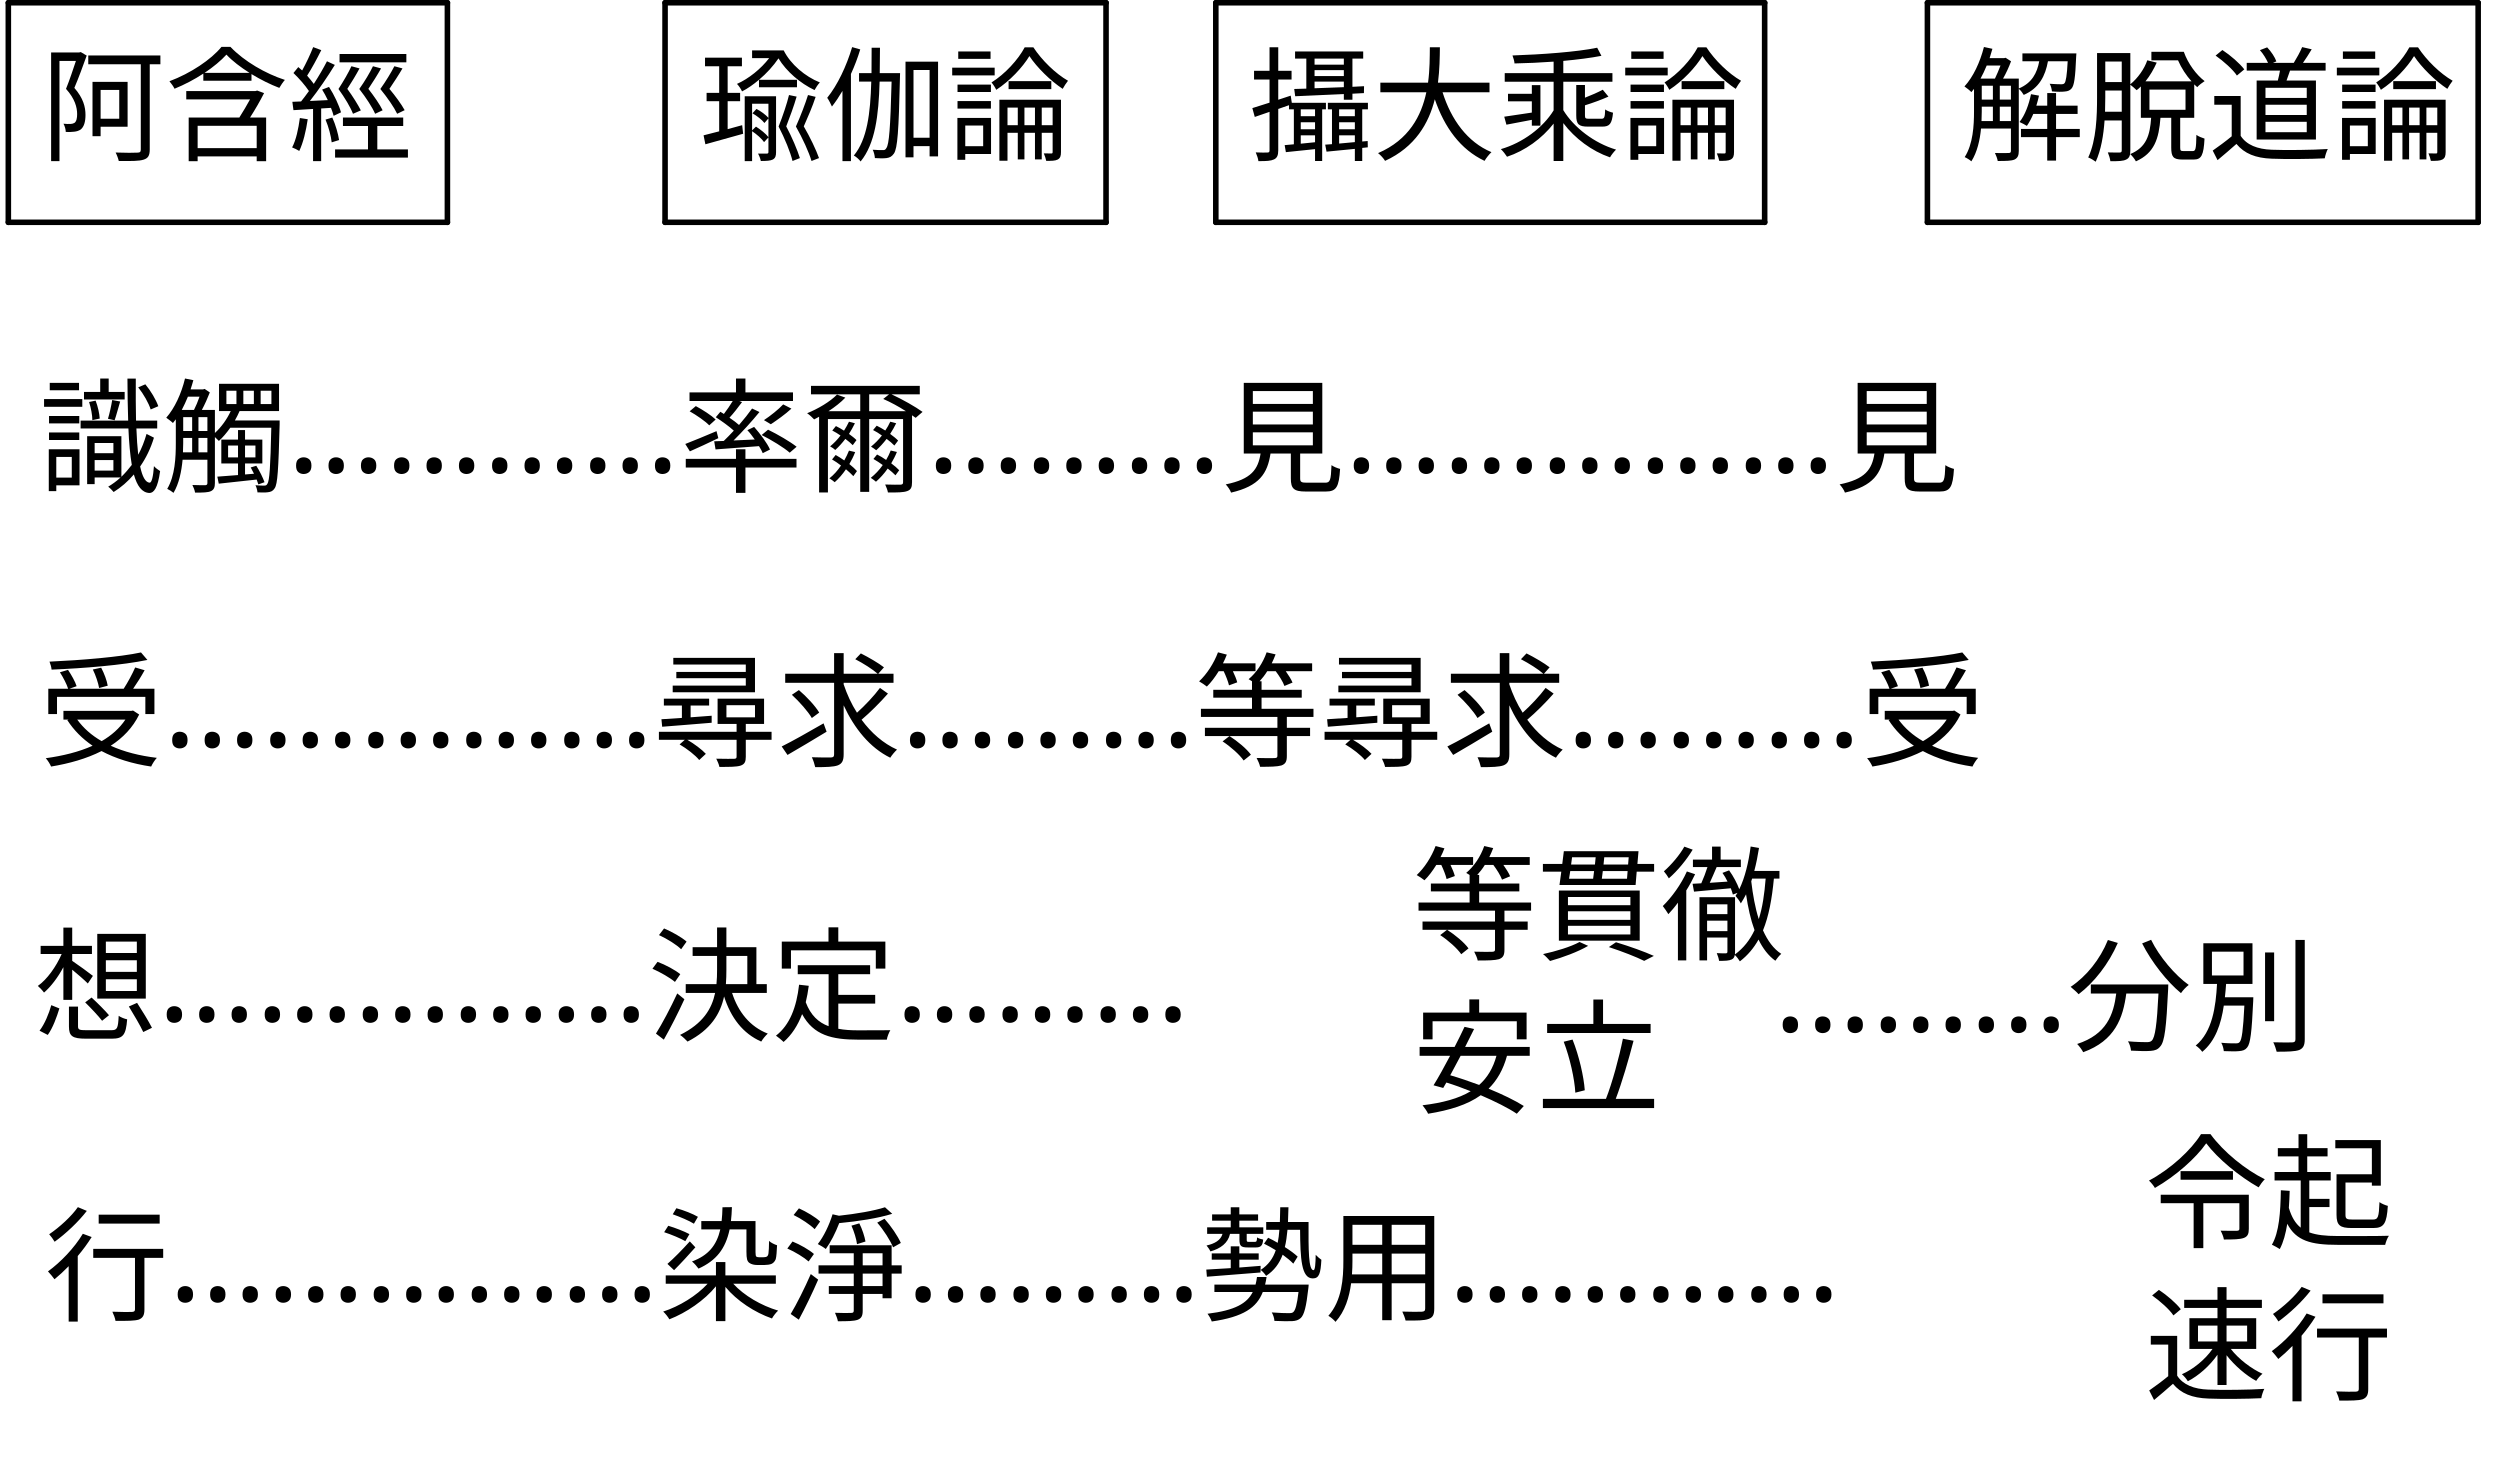
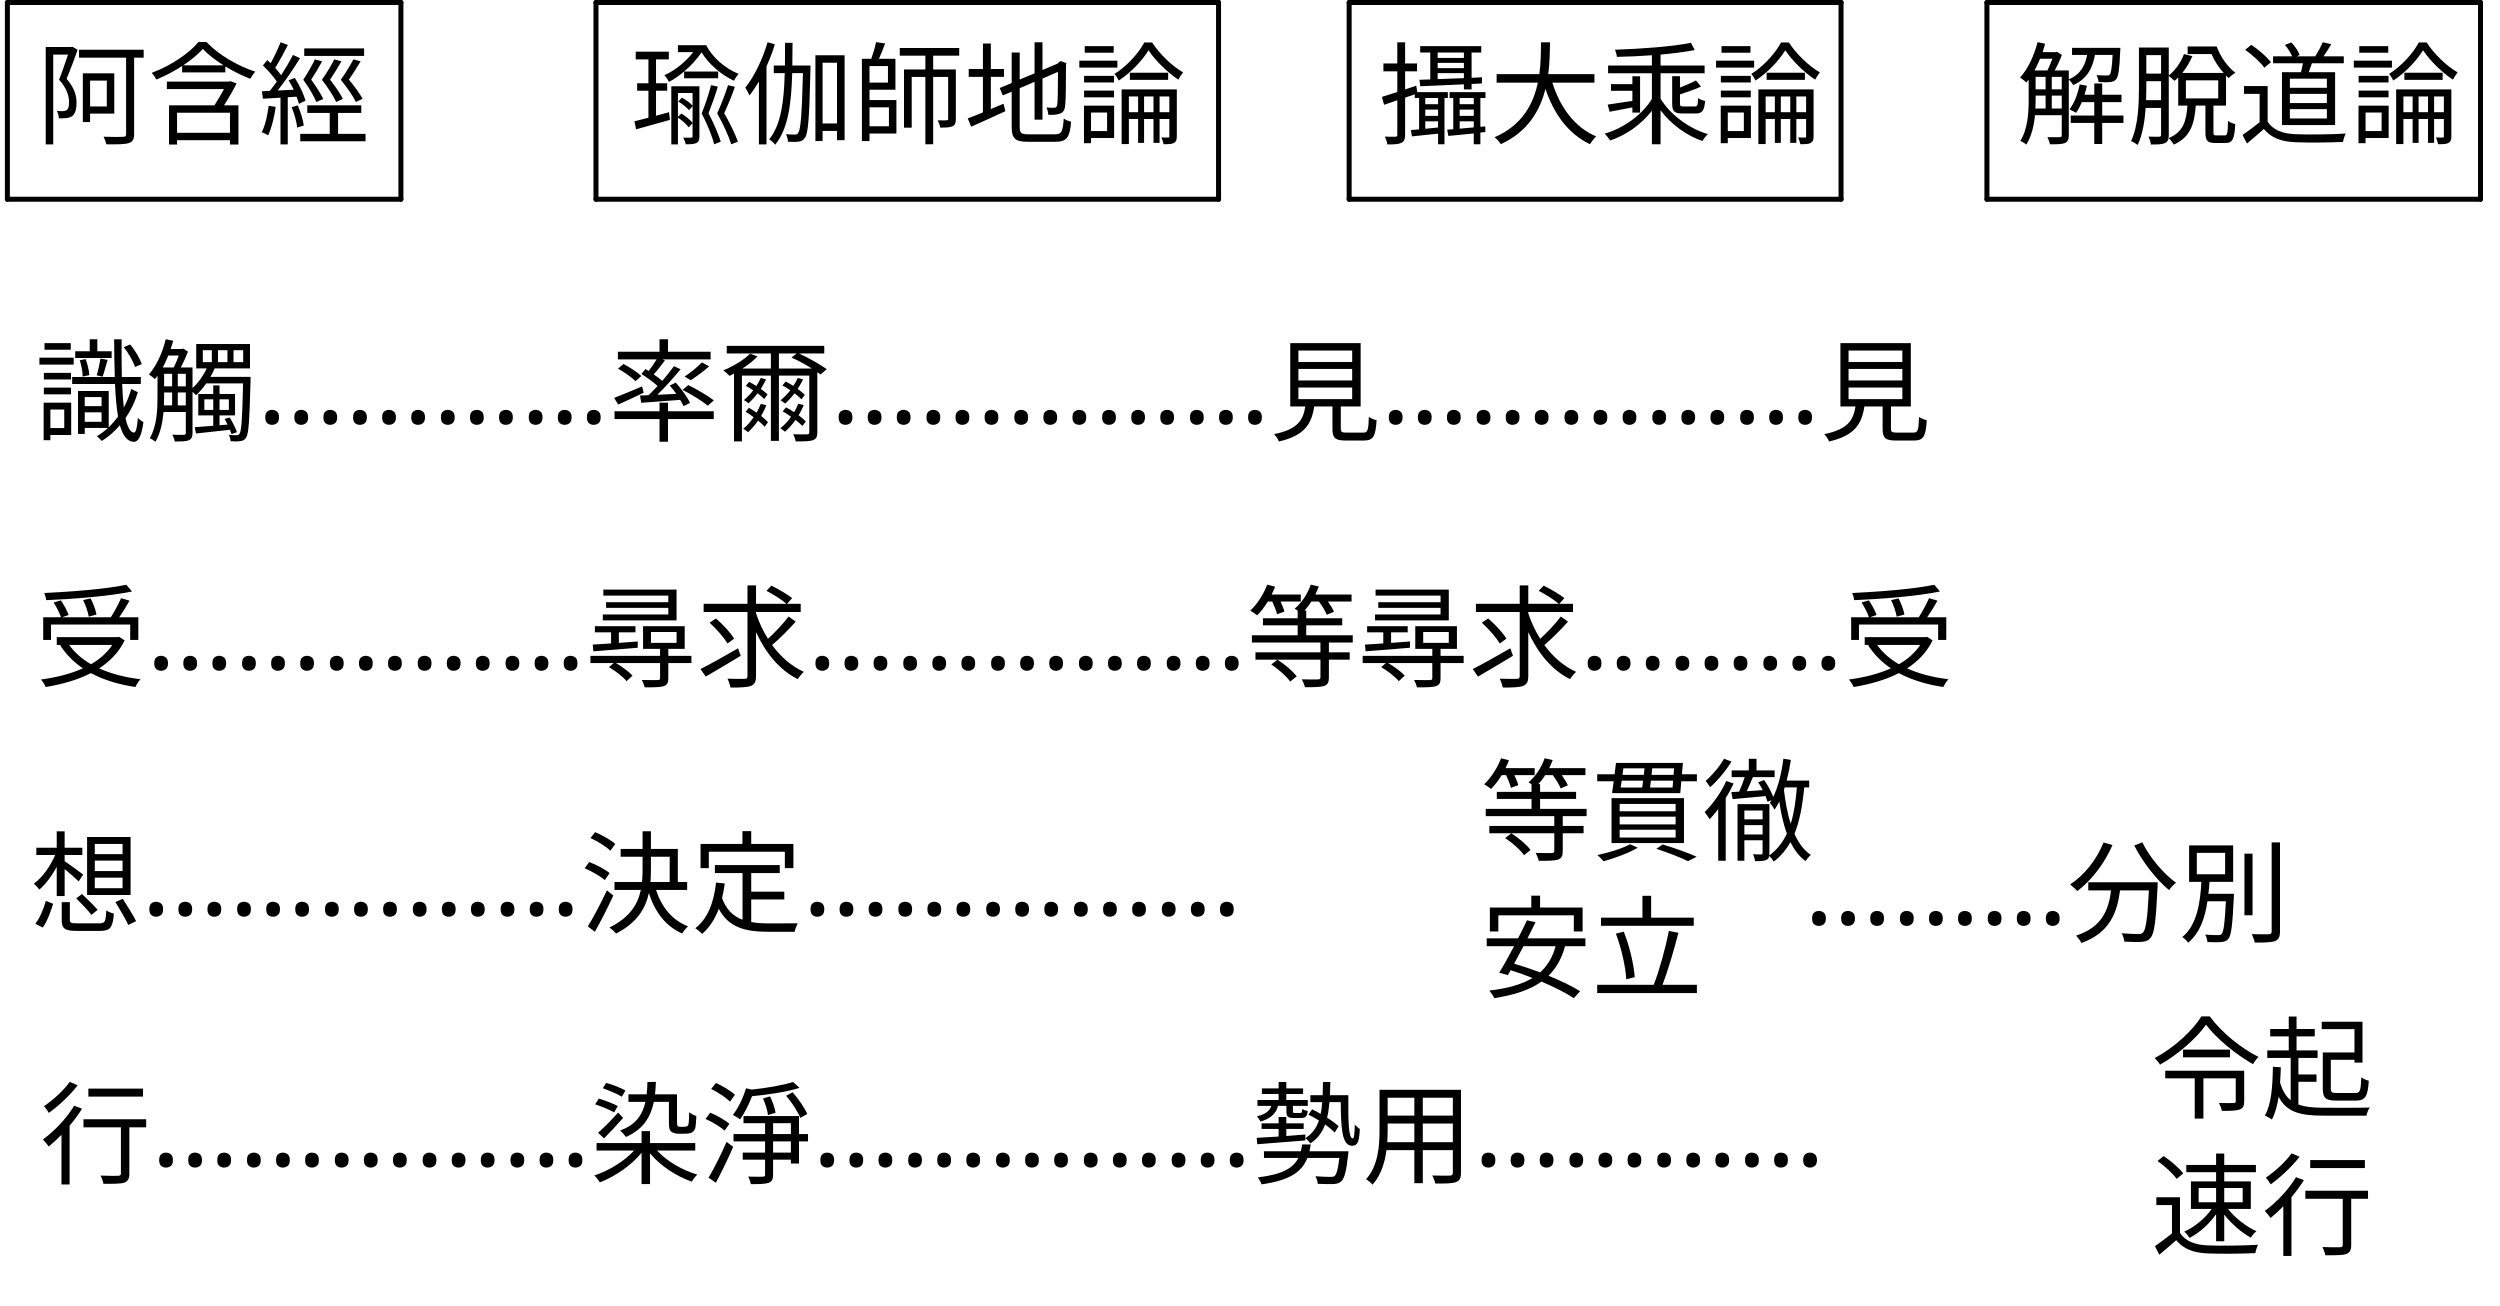
- <svg xmlns="http://www.w3.org/2000/svg" width="4.483in" height="2.612in" viewBox="0 0 322.771 188.074" xml:space="preserve" color-interpolation-filters="sRGB" class="st5">
+ <svg xmlns="http://www.w3.org/2000/svg" width="5.002in" height="2.612in" viewBox="0 0 360.171 188.074" xml:space="preserve" color-interpolation-filters="sRGB" class="st5">
  <style type="text/css">
	
		.st1 {fill:none;stroke:none;stroke-linecap:round;stroke-linejoin:round;stroke-width:0.72}
		.st2 {fill:#000000;font-family:新細明體;font-size:1.333em}
		.st3 {font-size:1em}
		.st4 {stroke:#000000;stroke-linecap:round;stroke-linejoin:round;stroke-width:0.72}
		.st5 {fill:none;fill-rule:evenodd;font-size:12px;overflow:visible;stroke-linecap:square;stroke-miterlimit:3}
	
	</style>
  <g>
-     <g id="group37-1" transform="translate(0.36,-0.36)">
+     <g id="group42-1" transform="translate(0.36,-0.36)">
      <g id="shape1-2" transform="translate(0.854331,-163.26)">
        <rect x="0" y="168.232" width="56.157" height="19.843" class="st1" />
        <text x="4.08" y="183.14" class="st2">阿含經</text>
      </g>
      <g id="shape2-5" transform="translate(85.8937,-163.26)">
-         <rect x="0" y="168.232" width="56.157" height="19.843" class="st1" />
-         <text x="4.08" y="183.14" class="st2">瑜伽論</text>
+         <rect x="0" y="168.232" width="89.305" height="19.843" class="st1" />
+         <text x="4.65" y="183.14" class="st2">瑜伽師地論</text>
      </g>
-       <g id="shape4-8" transform="translate(247.469,-163.26)">
+       <g id="shape4-8" transform="translate(284.868,-163.26)">
        <rect x="0" y="168.232" width="74.583" height="19.843" class="st1" />
        <text x="5.29" y="183.14" class="st2">解脫道論</text>
      </g>
      <g id="shape5-11" transform="translate(0.708661,-120.472)">
-         <rect x="0" y="168.232" width="297.638" height="19.843" class="st1" />
-         <text x="4" y="183.14" class="st2">識觸…………率爾………見……………見</text>
+         <rect x="0" y="168.232" width="344.569" height="19.843" class="st1" />
+         <text x="4" y="183.14" class="st2">識觸…………率爾……………見……………見</text>
      </g>
      <g id="shape22-14" transform="translate(0.708661,-85.0394)">
-         <rect x="0" y="168.232" width="297.638" height="19.843" class="st1" />
-         <text x="4" y="183.14" class="st2">受……………尋求………等尋求………受</text>
+         <rect x="0" y="168.232" width="344.569" height="19.843" class="st1" />
+         <text x="4" y="183.14" class="st2">受……………尋求……………等尋求………受</text>
      </g>
      <g id="shape23-17" transform="translate(0,-49.6063)">
-         <rect x="0" y="168.232" width="185.669" height="19.843" class="st1" />
-         <text x="4" y="183.14" class="st2">想……………決定………</text>
+         <rect x="0" y="168.232" width="217.719" height="19.843" class="st1" />
+         <text x="4" y="183.14" class="st2">想……………決定……………</text>
      </g>
-       <g id="shape24-20" transform="translate(178.02,-37.1181)">
+       <g id="shape24-20" transform="translate(208.924,-37.1181)">
        <rect x="0" y="142.72" width="56.157" height="45.354" class="st1" />
        <text x="4" y="160.23" class="st2">等貫徹<tspan x="4" dy="1.234em" class="st3">安立</tspan>
        </text>
      </g>
-       <g id="shape25-24" transform="translate(224.646,-49.6063)">
-         <rect x="0" y="168.232" width="92.835" height="19.843" class="st1" />
+       <g id="shape25-24" transform="translate(255.55,-49.6063)">
+         <rect x="0" y="168.232" width="93.979" height="19.843" class="st1" />
        <text x="4" y="183.14" class="st2">………分別</text>
      </g>
      <g id="shape26-27" transform="translate(1.41732,-13.4646)">
-         <rect x="0" y="168.232" width="282.047" height="19.843" class="st1" />
-         <text x="4" y="183.14" class="st2">行……………染淨………勢用…………</text>
+         <rect x="0" y="168.232" width="315.514" height="19.843" class="st1" />
+         <text x="4" y="183.14" class="st2">行……………染淨……………勢用…………</text>
      </g>
-       <g id="shape27-30" transform="translate(269.791,0)">
+       <g id="shape27-30" transform="translate(302.758,-5.68434E-14)">
        <rect x="0" y="142.72" width="45.528" height="45.354" class="st1" />
        <text x="6.76" y="160.23" class="st2">令起<tspan x="6.76" dy="1.234em" class="st3">速行</tspan>
        </text>
      </g>
-       <g id="group33-34" transform="translate(-130.673,29.0665) rotate(-90)">
-         <g id="shape6-35" transform="translate(9.39249E-14,-56.6929)">
-           <path d="M0 188.07 L28.35 188.07" class="st4" />
-         </g>
-         <g id="shape7-38">
-           <path d="M0 188.07 L28.35 188.07" class="st4" />
-         </g>
-         <g id="shape8-41" transform="translate(216.421,131.381) rotate(90)">
-           <path d="M0 188.07 L56.69 188.07" class="st4" />
-         </g>
-         <g id="shape9-44" transform="translate(188.074,131.381) rotate(90)">
-           <path d="M0 188.07 L56.69 188.07" class="st4" />
-         </g>
+       <g id="shape6-34" transform="translate(-187.366,29.0665) rotate(-90)">
+         <path d="M0 188.07 L28.35 188.07" class="st4" />
      </g>
-       <g id="group34-47" transform="translate(-45.6334,29.0665) rotate(-90)">
-         <g id="shape10-48" transform="translate(2.9976E-14,-56.937)">
-           <path d="M0 188.07 L28.35 188.07" class="st4" />
-         </g>
-         <g id="shape11-51">
-           <path d="M0 188.07 L28.35 188.07" class="st4" />
-         </g>
-         <g id="shape12-54" transform="translate(216.421,131.137) rotate(90)">
-           <path d="M0 188.07 L56.94 188.07" class="st4" />
-         </g>
-         <g id="shape13-57" transform="translate(188.074,131.137) rotate(90)">
-           <path d="M0 188.07 L56.94 188.07" class="st4" />
-         </g>
+       <g id="shape7-37" transform="translate(-130.673,29.0665) rotate(-90)">
+         <path d="M0 188.07 L28.35 188.07" class="st4" />
      </g>
-       <g id="shape3-60" transform="translate(155.587,-163.26)">
+       <g id="shape8-40" transform="translate(0.708661,-187.354)">
+         <path d="M0 188.07 L56.69 188.07" class="st4" />
+       </g>
+       <g id="shape9-43" transform="translate(0.708661,-159.008)">
+         <path d="M0 188.07 L56.69 188.07" class="st4" />
+       </g>
+       <g id="shape10-46" transform="translate(-102.57,29.0665) rotate(-90)">
+         <path d="M0 188.07 L28.35 188.07" class="st4" />
+       </g>
+       <g id="shape11-49" transform="translate(-12.8755,29.0665) rotate(-90)">
+         <path d="M0 188.07 L28.35 188.07" class="st4" />
+       </g>
+       <g id="shape12-52" transform="translate(85.5039,-187.354)">
+         <path d="M0 188.07 L89.69 188.07" class="st4" />
+       </g>
+       <g id="shape13-55" transform="translate(85.5039,-159.008)">
+         <path d="M0 188.07 L89.69 188.07" class="st4" />
+       </g>
+       <g id="shape3-58" transform="translate(192.986,-163.26)">
        <rect x="0" y="168.232" width="74.583" height="19.843" class="st1" />
        <text x="5.29" y="183.14" class="st2">攝大乘論</text>
      </g>
-       <g id="group36-63" transform="translate(131.532,29.0665) rotate(-90)">
-         <g id="shape18-64" transform="translate(9.39249E-14,-71.1102)">
-           <path d="M0 188.07 L28.35 188.07" class="st4" />
-         </g>
-         <g id="shape19-67">
-           <path d="M0 188.07 L28.35 188.07" class="st4" />
-         </g>
-         <g id="shape20-70" transform="translate(216.421,116.964) rotate(90)">
-           <path d="M0 188.07 L71.11 188.07" class="st4" />
-         </g>
-         <g id="shape21-73" transform="translate(188.074,116.964) rotate(90)">
-           <path d="M0 188.07 L71.11 188.07" class="st4" />
-         </g>
+       <g id="shape18-61" transform="translate(97.8213,29.0665) rotate(-90)">
+         <path d="M0 188.07 L28.35 188.07" class="st4" />
      </g>
-       <g id="group35-76" transform="translate(39.406,29.0665) rotate(-90)">
-         <g id="shape14-77" transform="translate(9.39249E-14,-70.8661)">
-           <path d="M0 188.07 L28.35 188.07" class="st4" />
-         </g>
-         <g id="shape15-80">
-           <path d="M0 188.07 L28.35 188.07" class="st4" />
-         </g>
-         <g id="shape16-83" transform="translate(216.421,117.208) rotate(90)">
-           <path d="M0 188.07 L70.87 188.07" class="st4" />
-         </g>
-         <g id="shape17-86" transform="translate(188.074,117.208) rotate(90)">
-           <path d="M0 188.07 L70.87 188.07" class="st4" />
-         </g>
+       <g id="shape19-64" transform="translate(168.932,29.0665) rotate(-90)">
+         <path d="M0 188.07 L28.35 188.07" class="st4" />
+       </g>
+       <g id="shape20-67" transform="translate(285.896,-187.354)">
+         <path d="M0 188.07 L71.11 188.07" class="st4" />
+       </g>
+       <g id="shape21-70" transform="translate(285.896,-159.008)">
+         <path d="M0 188.07 L71.11 188.07" class="st4" />
+       </g>
+       <g id="shape14-73" transform="translate(5.93944,29.0665) rotate(-90)">
+         <path d="M0 188.07 L28.35 188.07" class="st4" />
+       </g>
+       <g id="shape15-76" transform="translate(76.8056,29.0665) rotate(-90)">
+         <path d="M0 188.07 L28.35 188.07" class="st4" />
+       </g>
+       <g id="shape16-79" transform="translate(194.014,-187.354)">
+         <path d="M0 188.07 L70.87 188.07" class="st4" />
+       </g>
+       <g id="shape17-82" transform="translate(194.014,-159.008)">
+         <path d="M0 188.07 L70.87 188.07" class="st4" />
      </g>
    </g>
  </g>
</svg>
